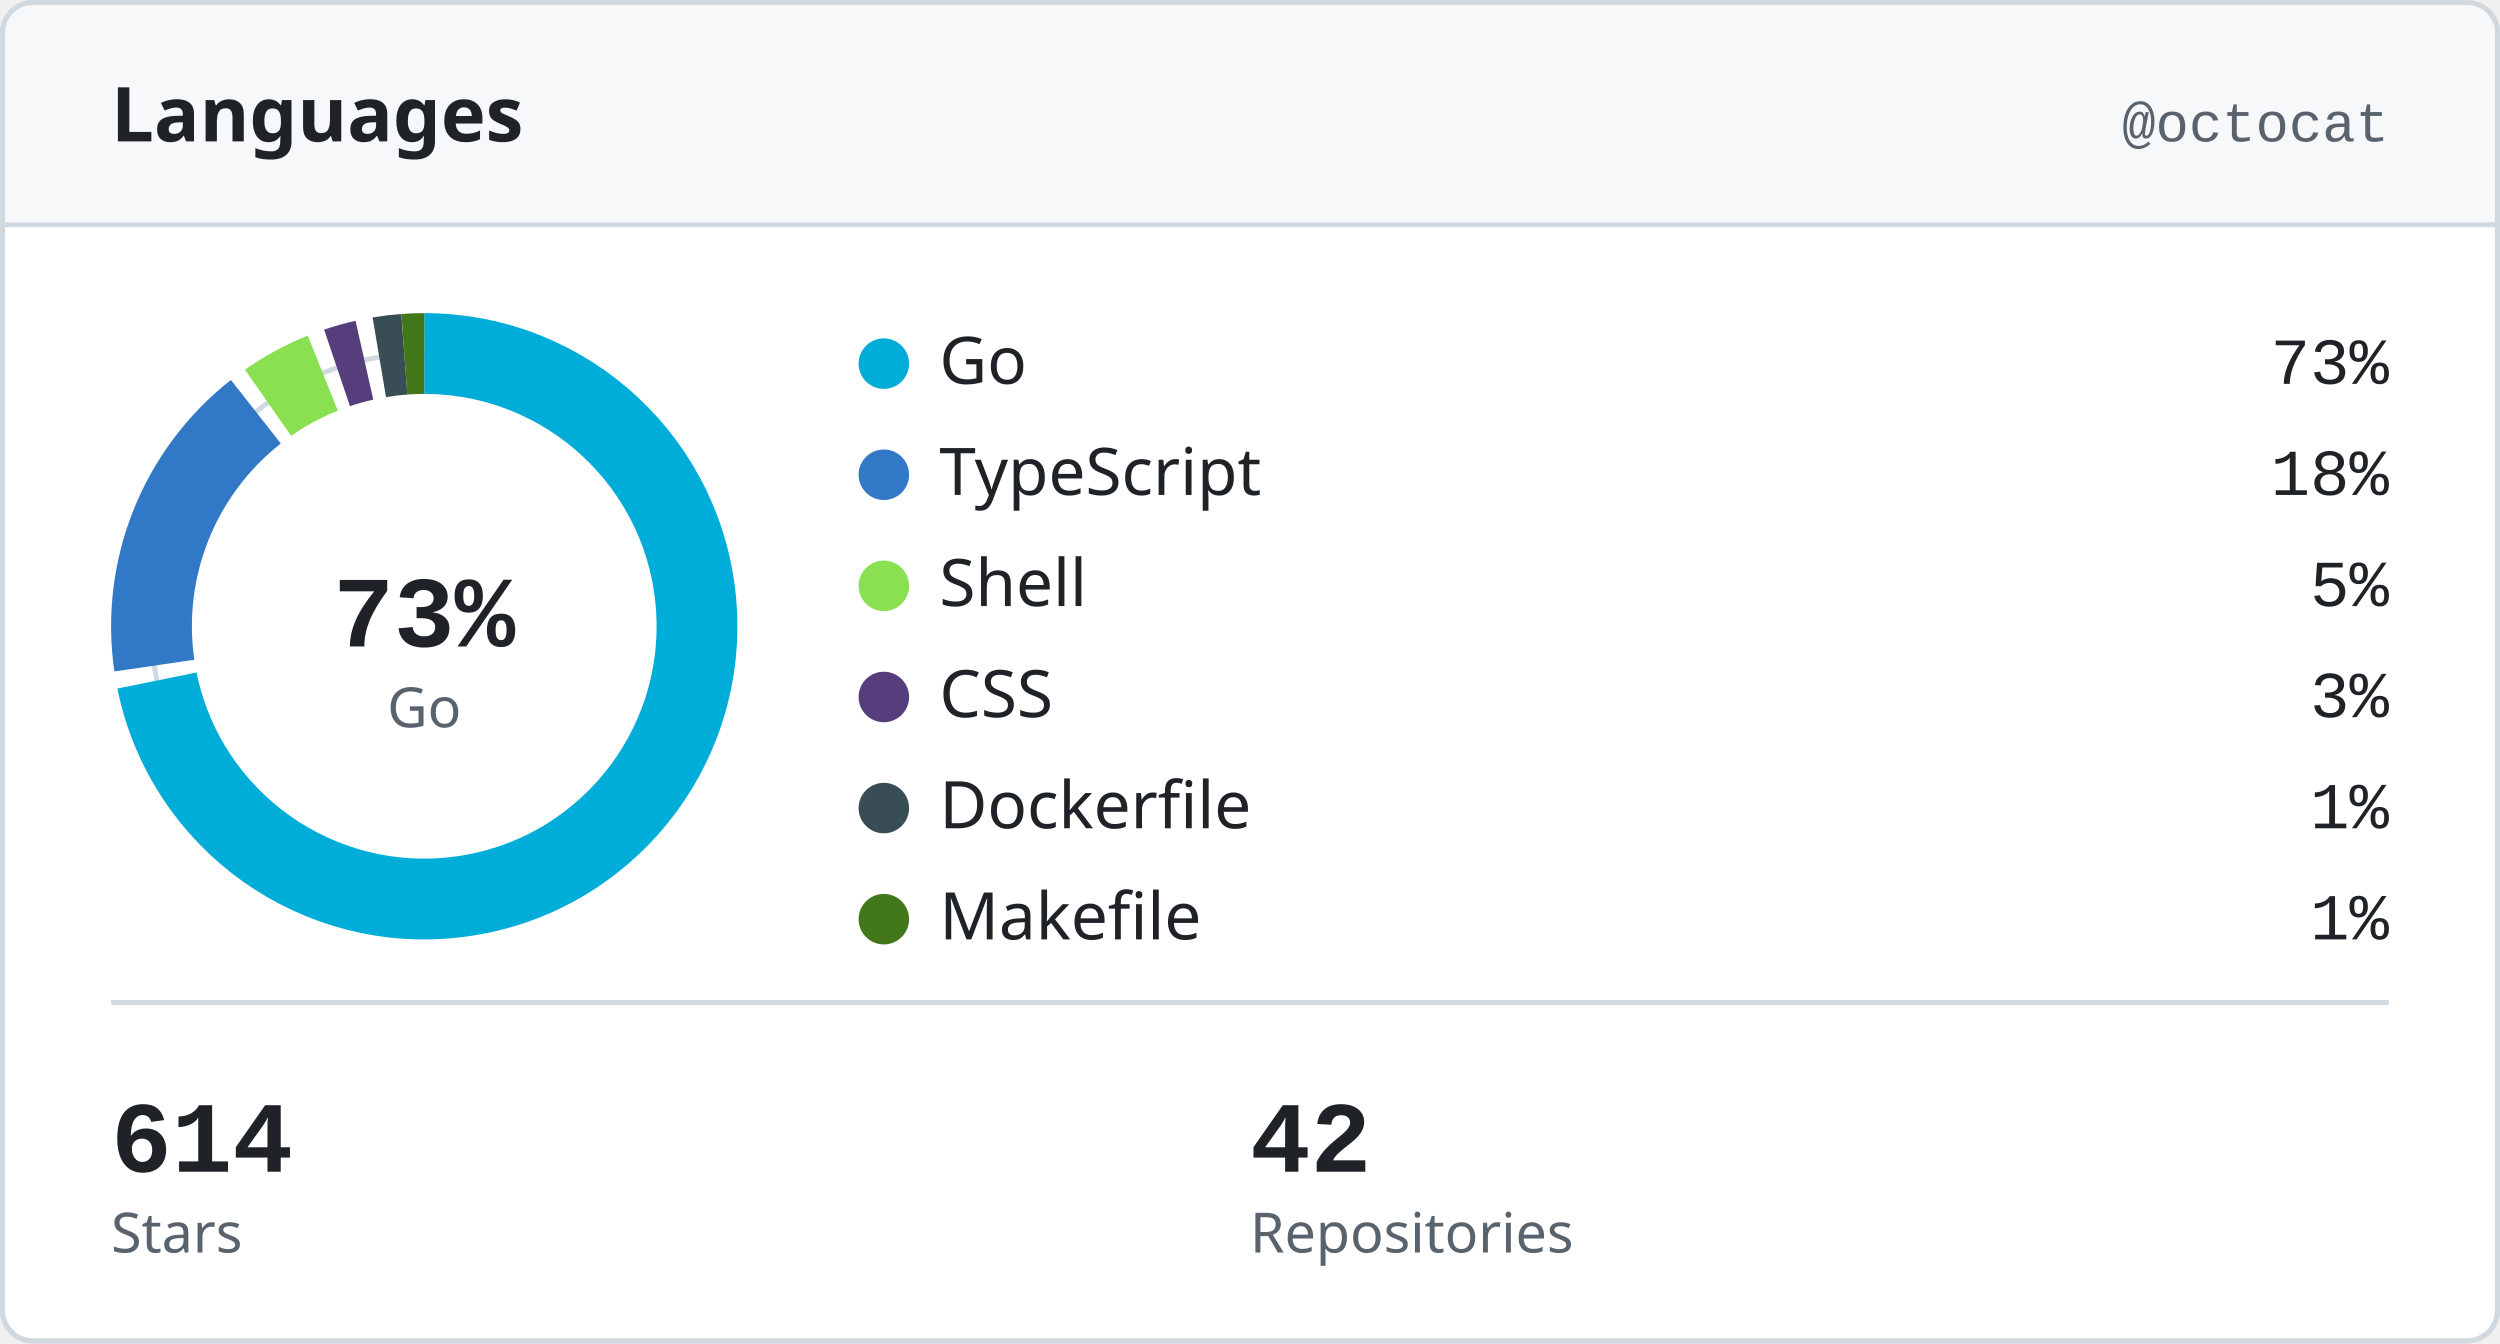
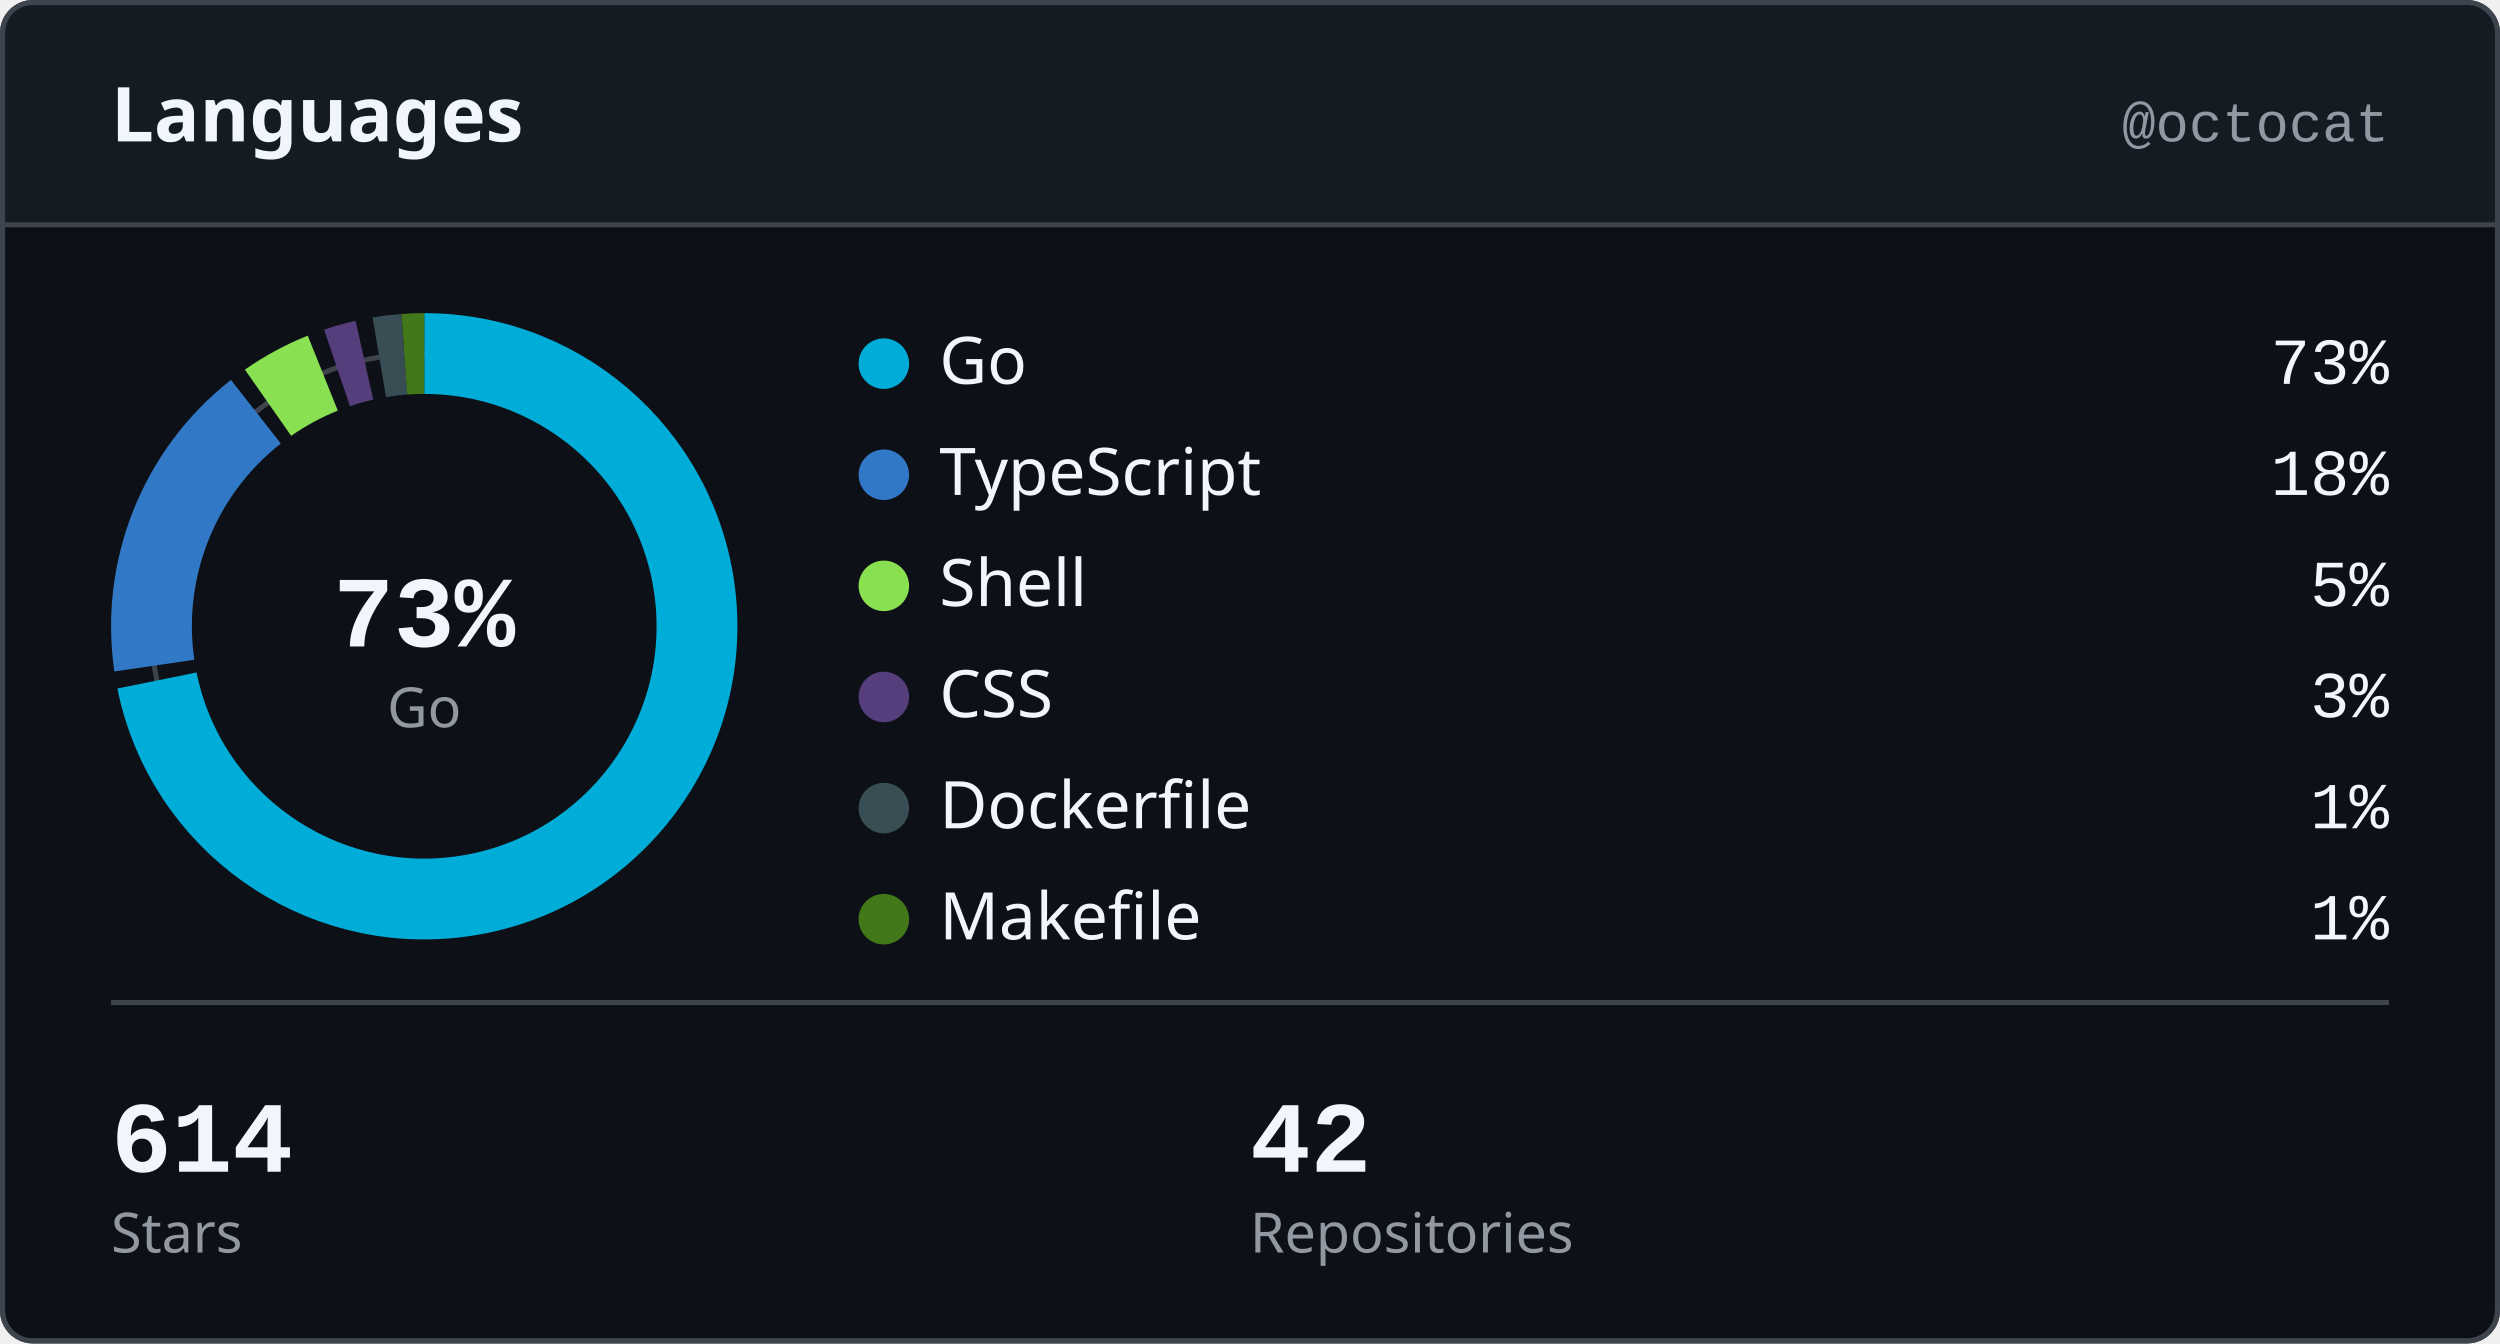
<svg xmlns="http://www.w3.org/2000/svg" width="495" height="266" viewBox="0 0 495 266" role="img" aria-labelledby="ghcTitle ghcDesc">
  <style>
- .bg{fill:#ffffff;stroke:#d1d9e0}
- .panel{fill:#f6f8fa}
- .t,.v,.big{fill:#1f2328}
- .d,.l,.h,.s{fill:#59636e}
- .n,.c{fill:#1f2328}
- .star,.pill-v{fill:#0969da}
- .on-accent{fill:#ffffff}
- .line{stroke:#0969da}
- .area{fill:#0969da}
- .axis,.edge{stroke:#d1d9e0}
- .track{fill:#d1d9e0}
- .ok{fill:#1a7f37}
- .fg{fill:#1f2328}
- .h0{fill:#eff2f5}.h1{fill:#aceebb}.h2{fill:#4ac26b}.h3{fill:#2da44e}.h4{fill:#116329}
+ .bg{fill:#0d1117;stroke:#3d444d}
+ .panel{fill:#151b23}
+ .t,.v,.big{fill:#f0f6fc}
+ .d,.l,.h,.s{fill:#9198a1}
+ .n,.c{fill:#f0f6fc}
+ .star,.pill-v{fill:#4493f8}
+ .on-accent{fill:#0d1117}
+ .line{stroke:#4493f8}
+ .area{fill:#4493f8}
+ .axis,.edge{stroke:#3d444d}
+ .track{fill:#3d444d}
+ .ok{fill:#3fb950}
+ .fg{fill:#f0f6fc}
+ .h0{fill:#151b23}.h1{fill:#033a16}.h2{fill:#196c2e}.h3{fill:#2ea043}.h4{fill:#56d364}
text{font-family:-apple-system,BlinkMacSystemFont,'Segoe UI','Noto Sans',Helvetica,Arial,sans-serif}
.mono{font-family:ui-monospace,SFMono-Regular,'SF Mono',Menlo,Consolas,'Liberation Mono',monospace}
.t{font-size:15px;font-weight:600}
.d{font-size:11px}
.v{font-size:22px;font-weight:600;font-family:ui-monospace,SFMono-Regular,'SF Mono',Menlo,Consolas,'Liberation Mono',monospace}
.big{font-size:20px;font-weight:600;font-family:ui-monospace,SFMono-Regular,'SF Mono',Menlo,Consolas,'Liberation Mono',monospace}
.l{font-size:11px}
.h{font-size:14px;font-weight:600}
.n{font-size:13px}
.s{font-size:11px}
.c{font-size:13px;font-weight:500;font-family:ui-monospace,SFMono-Regular,'SF Mono',Menlo,Consolas,'Liberation Mono',monospace}
.line{fill:none;stroke-width:2;stroke-linecap:round;stroke-linejoin:round}
.area{fill-opacity:0.12;stroke:none}
.axis{stroke-width:1}
.edge{fill:none;stroke-width:1}
- .m0{animation:m0 1.88s linear 1}
- @keyframes m0{0%{stroke-dasharray:1;stroke-dashoffset:1}54.21%,100%{stroke-dasharray:1;stroke-dashoffset:0}}
- .m1{animation:m1 1.88s linear 1}
- @keyframes m1{0%,54.21%{stroke-dasharray:1;stroke-dashoffset:1}67.33%,100%{stroke-dasharray:1;stroke-dashoffset:0}}
- .m2{animation:m2 1.88s linear 1}
- @keyframes m2{0%,67.33%{stroke-dasharray:1;stroke-dashoffset:1}70.7%,100%{stroke-dasharray:1;stroke-dashoffset:0}}
- .m3{animation:m3 1.88s linear 1}
- @keyframes m3{0%,70.7%{stroke-dasharray:1;stroke-dashoffset:1}73.37%,100%{stroke-dasharray:1;stroke-dashoffset:0}}
- .m4{animation:m4 1.88s linear 1}
- @keyframes m4{0%,73.37%{stroke-dasharray:1;stroke-dashoffset:1}76.03%,100%{stroke-dasharray:1;stroke-dashoffset:0}}
- .m5{animation:m5 1.88s linear 1}
- @keyframes m5{0%,76.03%{stroke-dasharray:1;stroke-dashoffset:1}78.69%,100%{stroke-dasharray:1;stroke-dashoffset:0}}
- .m6{animation:m6 1.88s ease-out 1}
- @keyframes m6{0%,78.69%{opacity:0}100%{opacity:1}}
+ .m0{animation:m0 8.88s linear infinite}
+ @keyframes m0{0%{stroke-dasharray:1;stroke-dashoffset:1}11.46%,100%{stroke-dasharray:1;stroke-dashoffset:0}}
+ .m1{animation:m1 8.88s linear infinite}
+ @keyframes m1{0%,11.46%{stroke-dasharray:1;stroke-dashoffset:1}14.24%,100%{stroke-dasharray:1;stroke-dashoffset:0}}
+ .m2{animation:m2 8.88s linear infinite}
+ @keyframes m2{0%,14.24%{stroke-dasharray:1;stroke-dashoffset:1}14.95%,100%{stroke-dasharray:1;stroke-dashoffset:0}}
+ .m3{animation:m3 8.88s linear infinite}
+ @keyframes m3{0%,14.95%{stroke-dasharray:1;stroke-dashoffset:1}15.52%,100%{stroke-dasharray:1;stroke-dashoffset:0}}
+ .m4{animation:m4 8.88s linear infinite}
+ @keyframes m4{0%,15.52%{stroke-dasharray:1;stroke-dashoffset:1}16.08%,100%{stroke-dasharray:1;stroke-dashoffset:0}}
+ .m5{animation:m5 8.88s linear infinite}
+ @keyframes m5{0%,16.08%{stroke-dasharray:1;stroke-dashoffset:1}16.64%,100%{stroke-dasharray:1;stroke-dashoffset:0}}
+ .m6{animation:m6 8.88s ease-out infinite}
+ @keyframes m6{0%,16.64%{opacity:0}21.15%,100%{opacity:1}}
@media (prefers-reduced-motion:reduce){.m0,.m1,.m2,.m3,.m4,.m5,.m6{animation:none}}
</style>
  <rect class="bg" x="0.5" y="0.5" width="494" height="265" rx="6" />
  <path class="panel" d="M0.5,44 V6.5 A6,6 0 0 1 6.5,0.5 H488.5 A6,6 0 0 1 494.5,6.5 V44 Z" />
  <line class="axis" x1="0.5" y1="44.5" x2="494.5" y2="44.5" />
  <rect class="edge" x="0.5" y="0.5" width="494" height="265" rx="6" />
  <text class="t" x="22" y="28" text-anchor="start">Languages</text>
  <text class="d mono" x="473" y="28" text-anchor="end">@octocat</text>
  <circle class="edge" cx="84" cy="124" r="54" stroke-width="16" />
  <path class="m0" pathLength="1" d="M84,70 A54,54 0 1 1 31.08,134.74" fill="none" stroke="#00add8" stroke-width="16" />
  <path class="m1" pathLength="1" d="M30.56,131.79 A54,54 0 0 1 50.66,81.52" fill="none" stroke="#3178c6" stroke-width="16" />
  <path class="m2" pathLength="1" d="M53.07,79.74 A54,54 0 0 1 63.91,73.88" fill="none" stroke="#89e051" stroke-width="16" />
  <path class="m3" pathLength="1" d="M66.73,72.84 A54,54 0 0 1 72.15,71.32" fill="none" stroke="#563d7c" stroke-width="16" />
  <path class="m4" pathLength="1" d="M75.1,70.74 A54,54 0 0 1 80.06,70.14" fill="none" stroke="#384d54" stroke-width="16" />
  <path class="m5" pathLength="1" d="M80.06,70.14 A54,54 0 0 1 84,70" fill="none" stroke="#427819" stroke-width="16" />
  <text class="big t" x="84" y="128" text-anchor="middle">73%</text>
  <text class="s" x="84" y="144" text-anchor="middle">Go</text>
  <circle class="m6" cx="175" cy="72" r="5" fill="#00add8" />
  <text class="n m6" x="186" y="76" text-anchor="start">Go</text>
  <text class="c m6" x="473" y="76" text-anchor="end">73%</text>
  <circle class="m6" cx="175" cy="94" r="5" fill="#3178c6" />
  <text class="n m6" x="186" y="98" text-anchor="start">TypeScript</text>
  <text class="c m6" x="473" y="98" text-anchor="end">18%</text>
  <circle class="m6" cx="175" cy="116" r="5" fill="#89e051" />
  <text class="n m6" x="186" y="120" text-anchor="start">Shell</text>
  <text class="c m6" x="473" y="120" text-anchor="end">5%</text>
  <circle class="m6" cx="175" cy="138" r="5" fill="#563d7c" />
  <text class="n m6" x="186" y="142" text-anchor="start">CSS</text>
  <text class="c m6" x="473" y="142" text-anchor="end">3%</text>
  <circle class="m6" cx="175" cy="160" r="5" fill="#384d54" />
  <text class="n m6" x="186" y="164" text-anchor="start">Dockerfile</text>
  <text class="c m6" x="473" y="164" text-anchor="end">1%</text>
  <circle class="m6" cx="175" cy="182" r="5" fill="#427819" />
  <text class="n m6" x="186" y="186" text-anchor="start">Makefile</text>
  <text class="c m6" x="473" y="186" text-anchor="end">1%</text>
  <line class="axis" x1="22" y1="198.5" x2="473" y2="198.5" />
  <text class="big" x="22" y="232" text-anchor="start">614</text>
  <text class="l" x="22" y="248" text-anchor="start">Stars</text>
  <text class="big" x="247.5" y="232" text-anchor="start">42</text>
  <text class="l" x="247.5" y="248" text-anchor="start">Repositories</text>
</svg>
